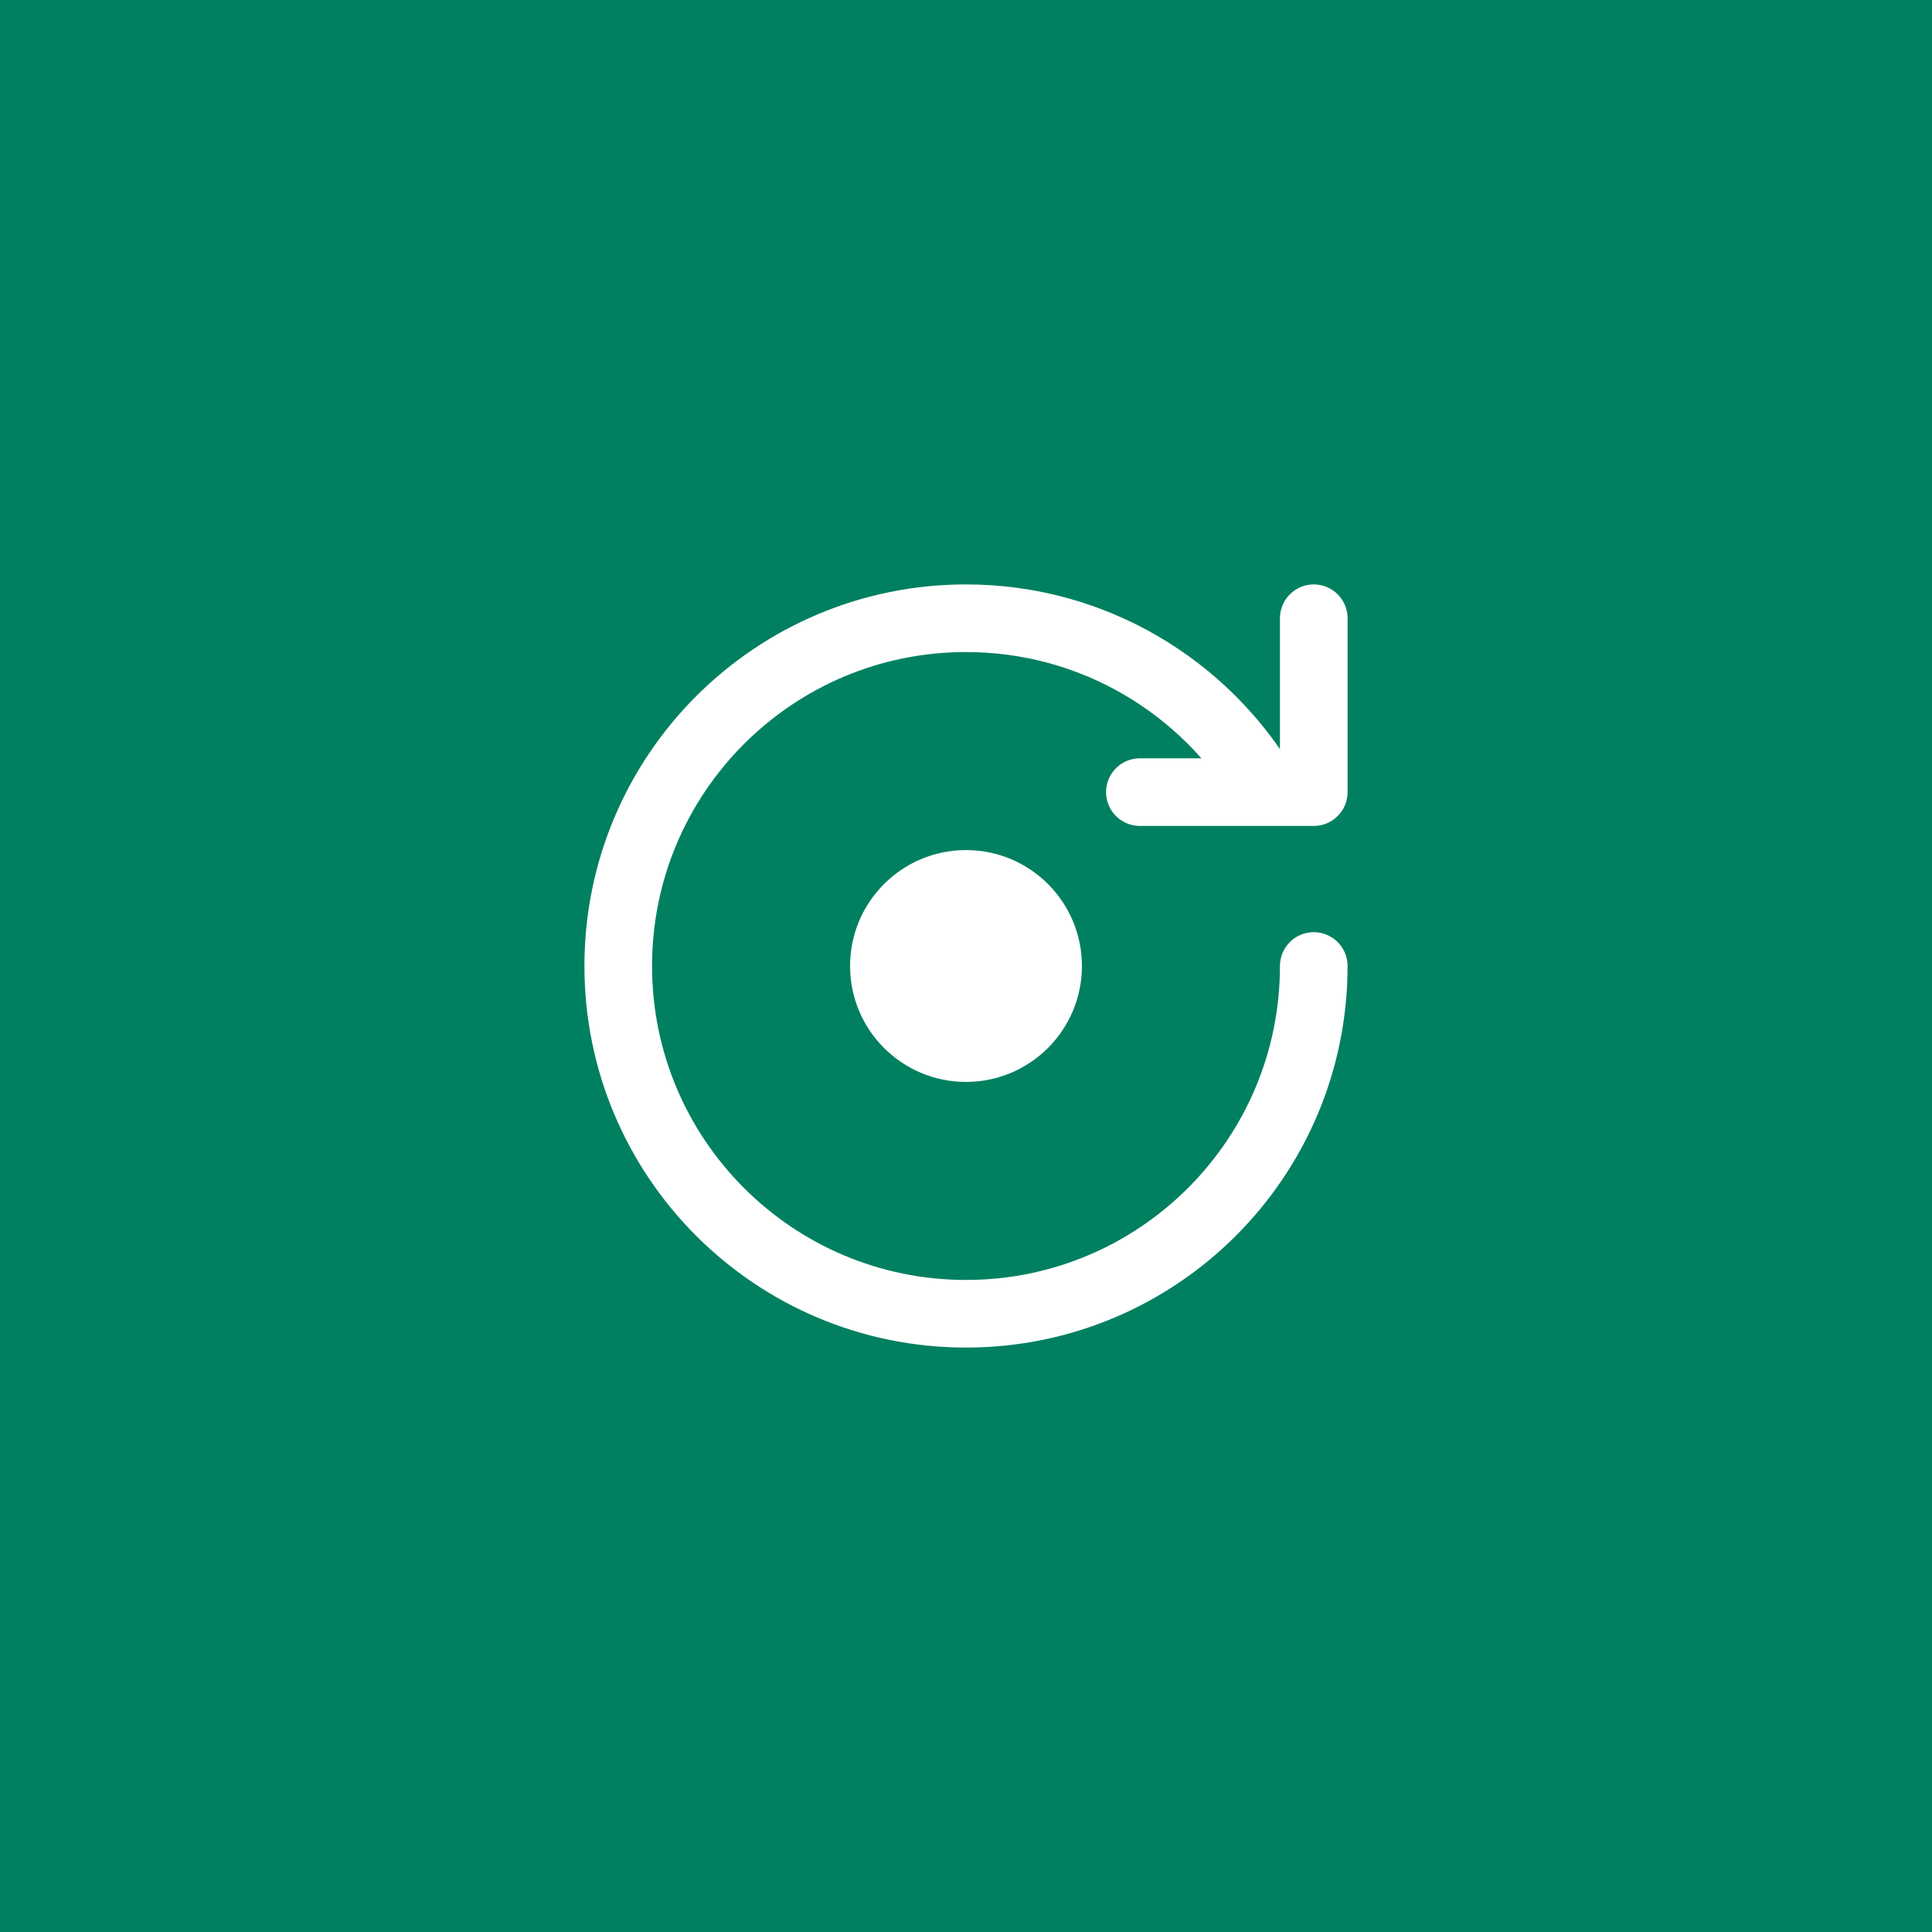
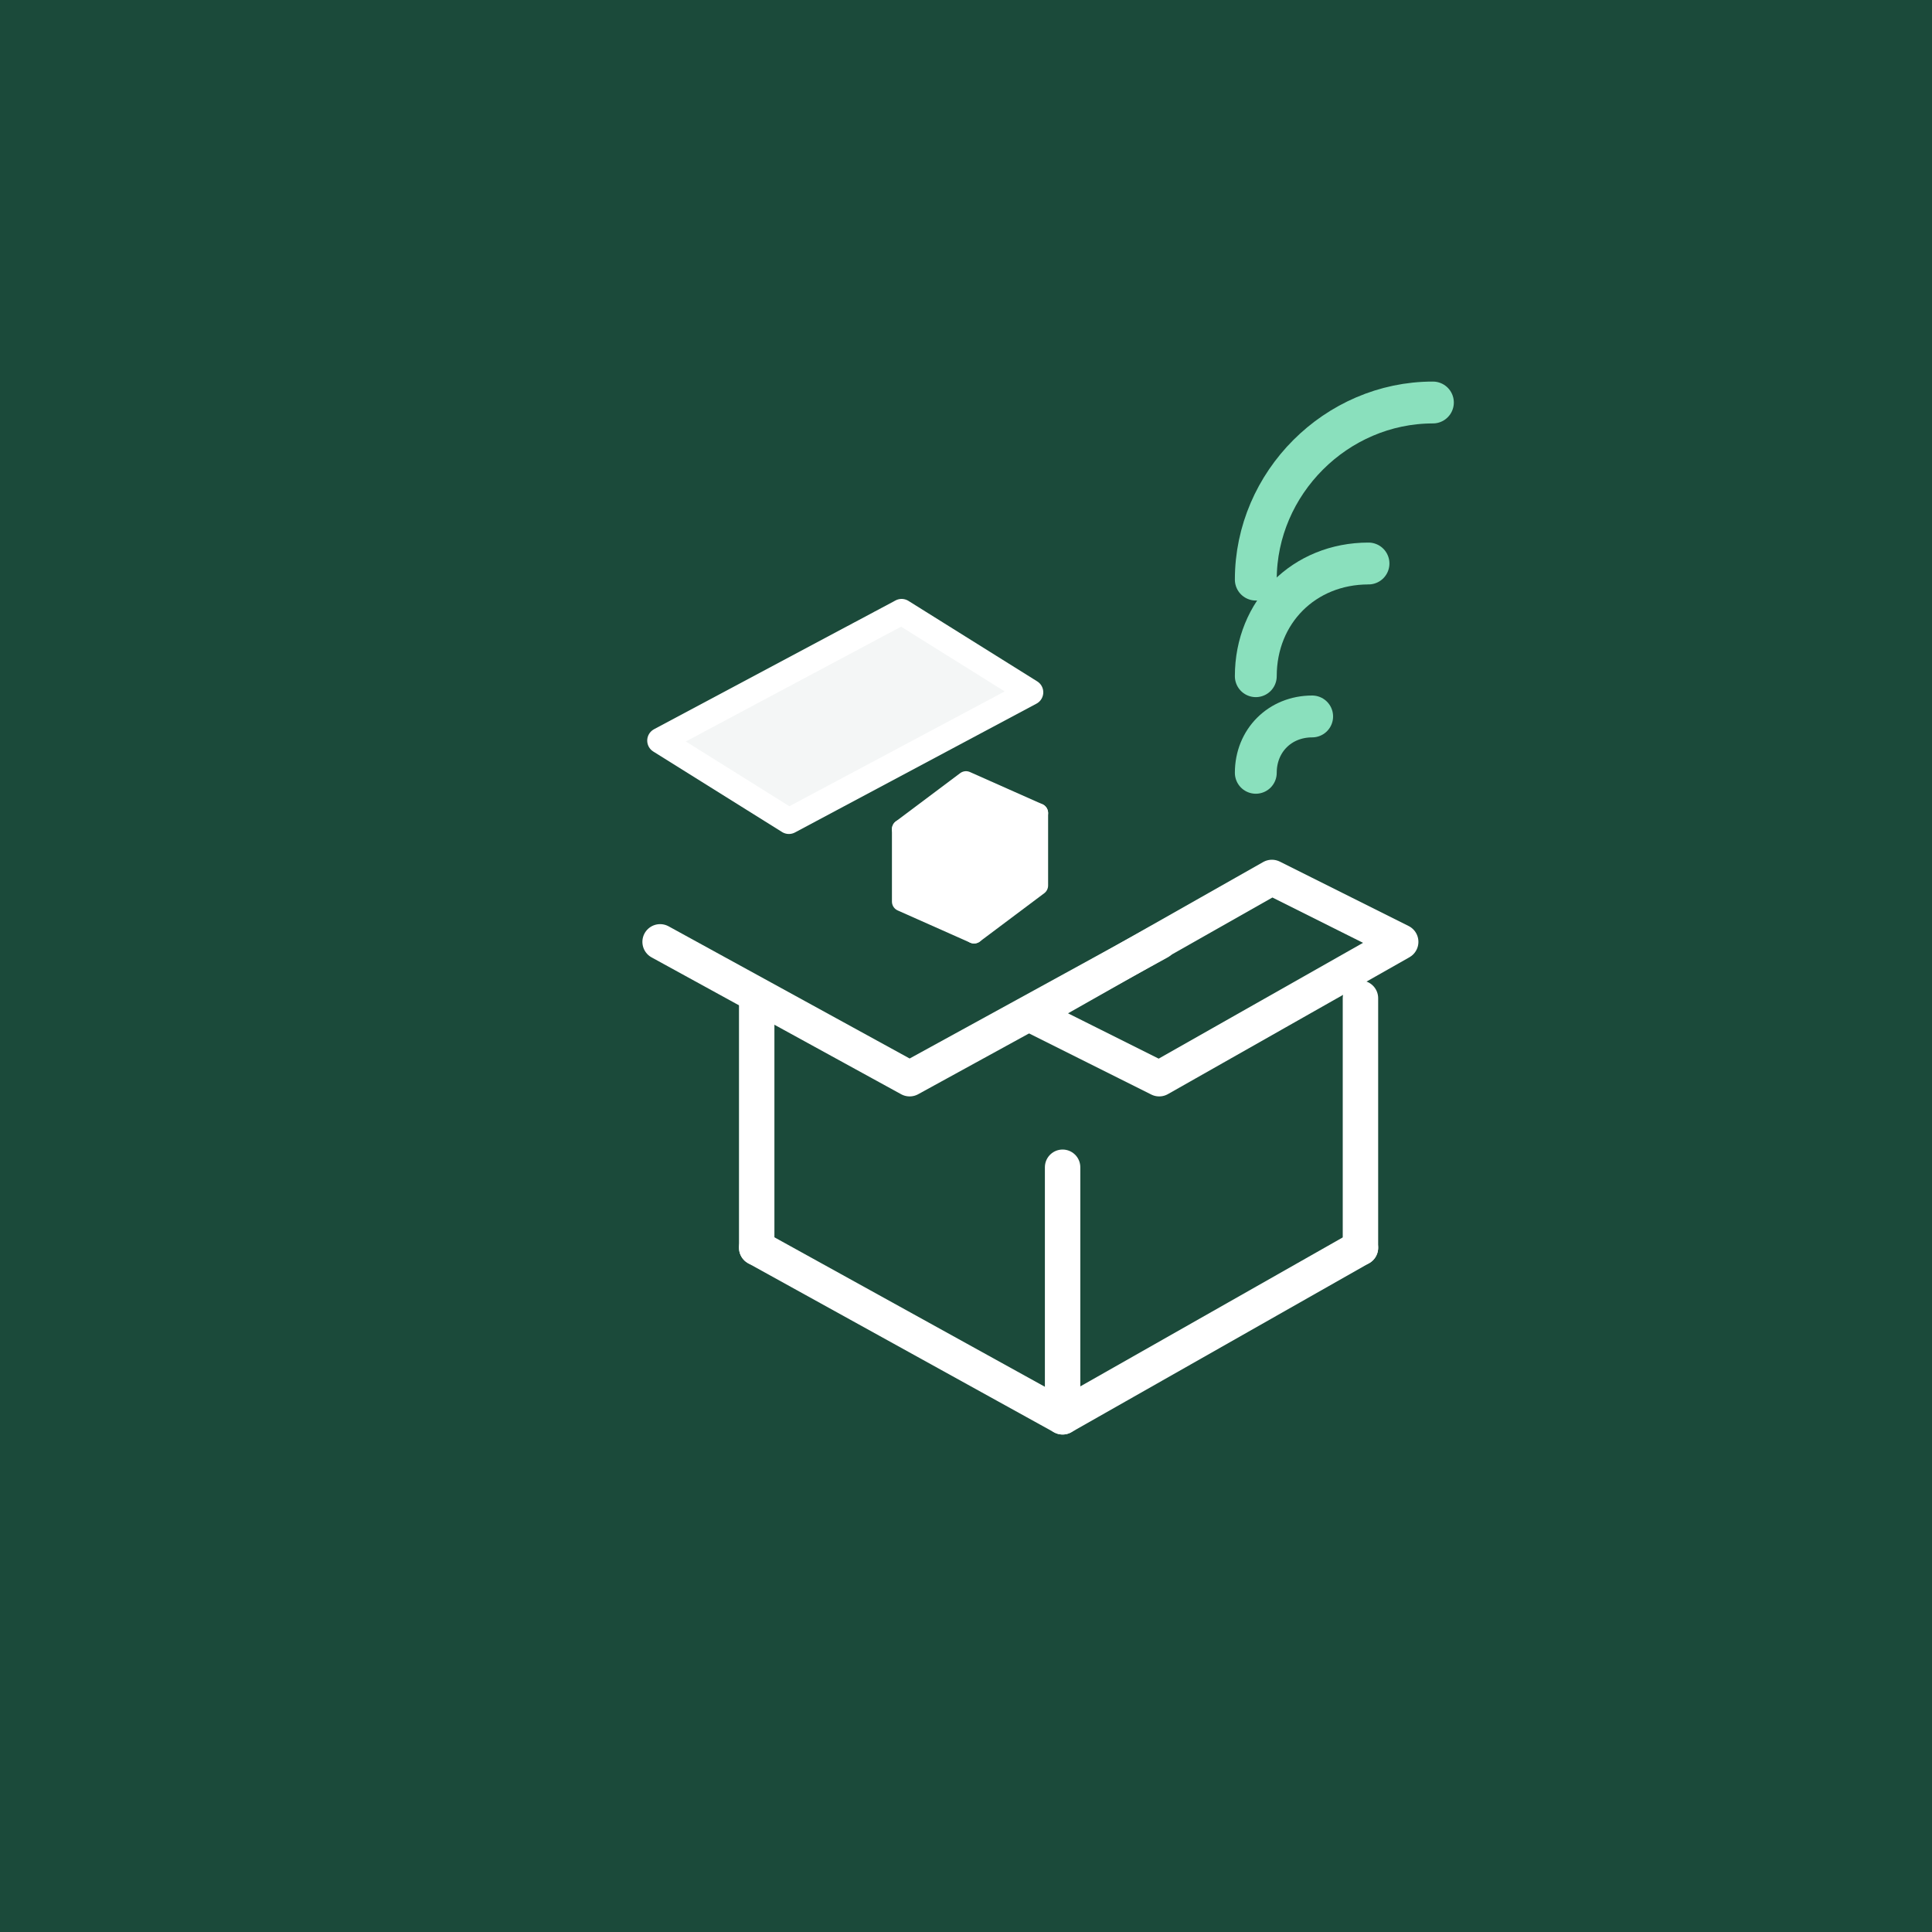
<svg xmlns="http://www.w3.org/2000/svg" width="1200" height="1200" viewBox="0 0 1200 1200" fill="none">
-   <rect width="1200" height="1200" fill="#008060" />
-   <g transform="translate(312, 312) scale(24)">
-     <path d="M21 12C21 16.971 16.971 21 12 21C7.029 21 3 16.971 3 12C3 7.029 7.029 3 12 3C15.301 3 18.188 4.779 19.754 7.429" stroke="#ffffff" stroke-width="1.75" stroke-linecap="round" />
-     <path d="M21 3V7.5H16.5" stroke="#ffffff" stroke-width="1.75" stroke-linecap="round" stroke-linejoin="round" />
-     <circle cx="12" cy="12" r="3" fill="#ffffff" />
+   <rect width="1200" height="1200" fill="#1B4A3A" />
+   <g transform="translate(60, 40)">
+     <path d="M720 380 C 720 340, 750 310, 790 310" stroke="#8AE0BD" stroke-width="26" stroke-linecap="round" fill="none" />
+     <path d="M720 440 C 720 420, 735 405, 755 405" stroke="#8AE0BD" stroke-width="26" stroke-linecap="round" fill="none" />
+     <path d="M720 320 C 720 260, 770 210, 830 210" stroke="#8AE0BD" stroke-width="26" stroke-linecap="round" fill="none" />
+     <polygon points="350,420 500,340 580,390 430,470" fill="#FFFFFF" fill-opacity="0.95" stroke="#FFFFFF" stroke-width="16" stroke-linejoin="round" />
+     <path d="M500,475 L540,445 L585,465 L545,495 Z" fill="#FFFFFF" stroke="#FFFFFF" stroke-width="12" stroke-linejoin="round" />
+     <path d="M545,495 L545,540 L585,510 L585,465 Z" fill="#FFFFFF" stroke="#FFFFFF" stroke-width="12" stroke-linejoin="round" />
+     <path d="M500,475 L500,520 L545,540 L545,495 Z" fill="#FFFFFF" stroke="#FFFFFF" stroke-width="12" stroke-linejoin="round" />
+     <polygon points="580,590 730,505 810,545 660,630" fill="none" stroke="#FFFFFF" stroke-width="22" stroke-linejoin="round" stroke-linecap="round" />
+     <path d="M350,545 L505,630 L660,545" fill="none" stroke="#FFFFFF" stroke-width="22" stroke-linejoin="round" stroke-linecap="round" />
+     <path d="M410,580 L410,735" stroke="#FFFFFF" stroke-width="22" stroke-linecap="round" />
+     <path d="M600,685 L600,840" stroke="#FFFFFF" stroke-width="22" stroke-linecap="round" />
+     <path d="M785,580 L785,735" stroke="#FFFFFF" stroke-width="22" stroke-linecap="round" />
+     <path d="M410,735 L600,840 L785,735" fill="none" stroke="#FFFFFF" stroke-width="22" stroke-linejoin="round" stroke-linecap="round" />
  </g>
</svg>
